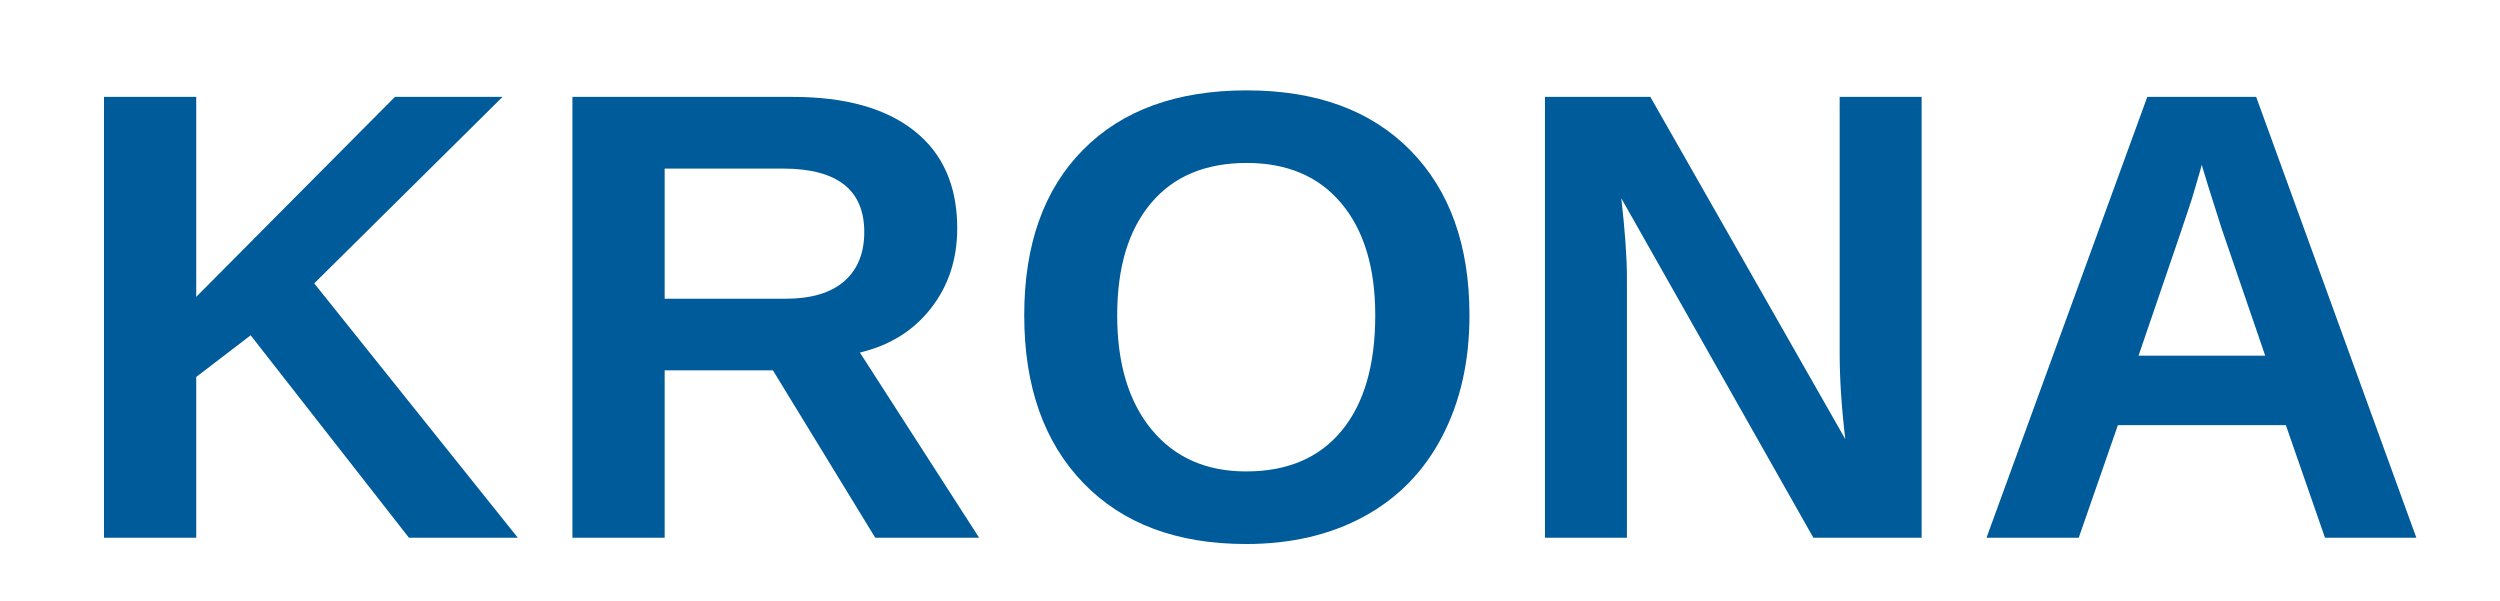
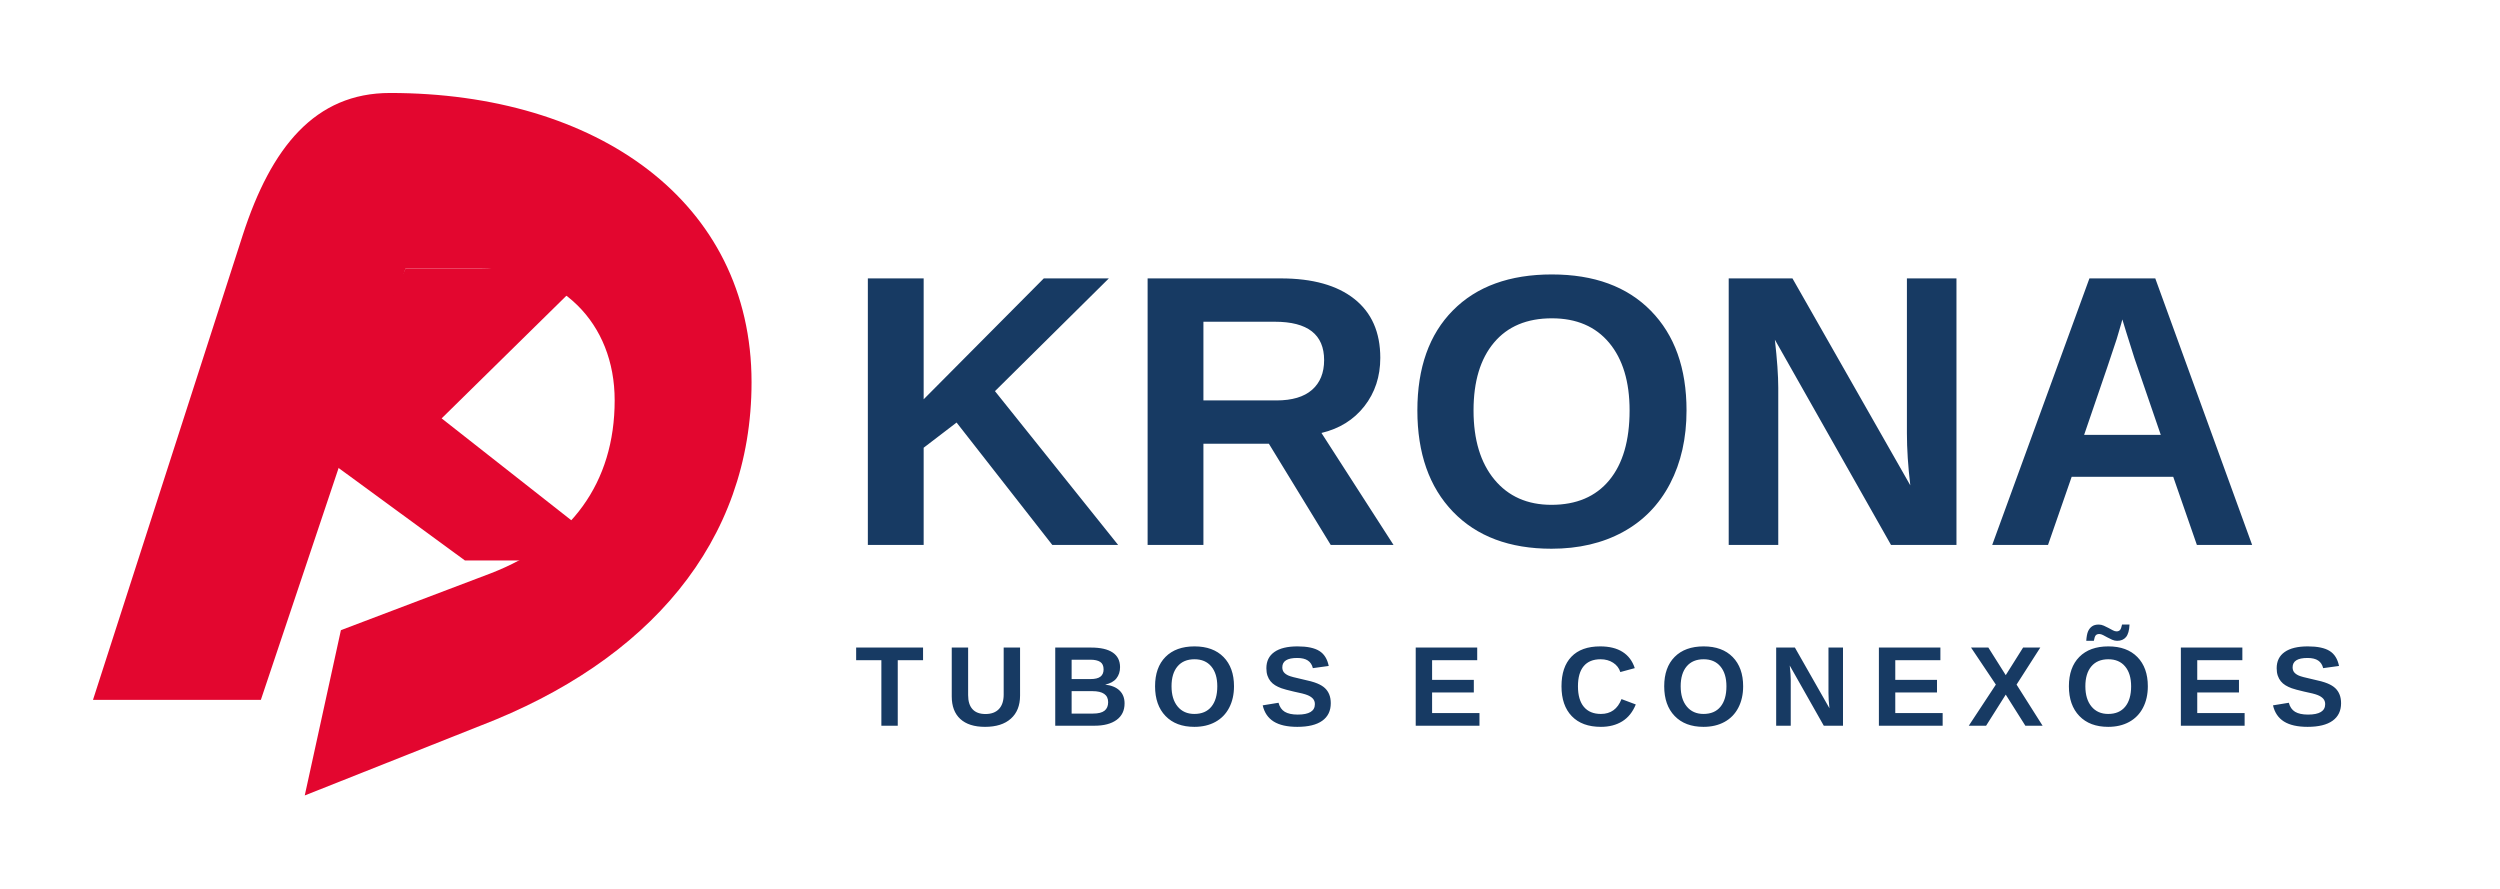
- <svg xmlns="http://www.w3.org/2000/svg" width="437" height="105" viewBox="382 111 437 105">
-   <text x="600" y="205" text-anchor="middle" font-family="Arial, Helvetica, sans-serif" font-size="112px" font-weight="800" letter-spacing="1" textLength="411" lengthAdjust="spacingAndGlyphs" fill="#005B9A">KRONA</text>
+ <svg xmlns="http://www.w3.org/2000/svg" viewBox="74 19 968 344" width="968" height="344">
+   <g transform="translate(80 55)">
+     <path d="M145 0 C225 0 285 42 285 112 C285 174 245 220 180 245 L112 272 L126 208 L184 186 C215 174 232 151 232 119 C232 89 211 68 180 68 L151 68 L95 235 L30 235 L88 55 C99 21 116 0 145 0Z" fill="#E3062F" />
+     <path d="M151 68 L224 68 L165 126 L235 181 L174 181 L118 140Z" fill="#E3062F" />
+     <text x="320" y="175" font-family="Arial,Helvetica,sans-serif" font-size="150" font-weight="800" fill="#173A63">KRONA</text>
+     <text x="325" y="245" font-family="Arial,Helvetica,sans-serif" font-size="44" font-weight="700" letter-spacing="8" fill="#173A63">TUBOS E CONEXÕES</text>
+   </g>
</svg>
